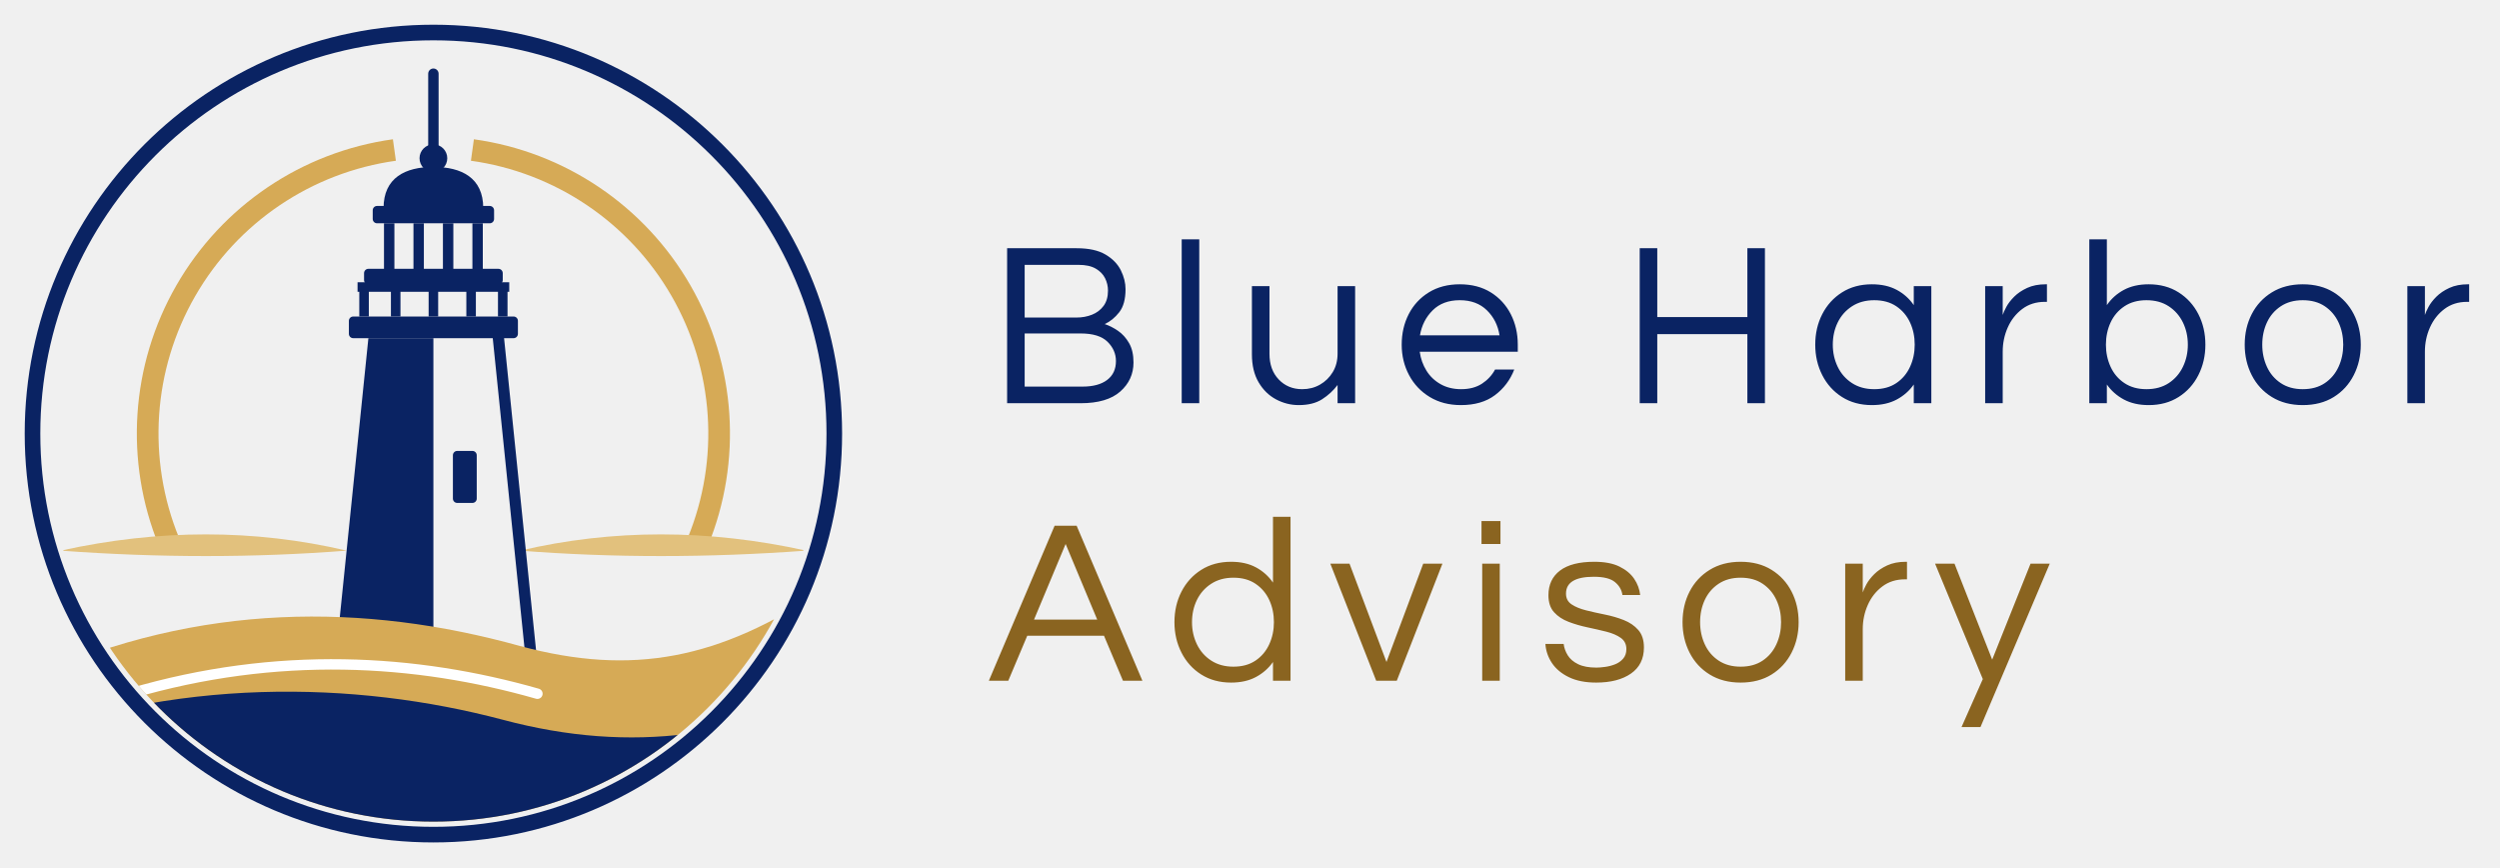
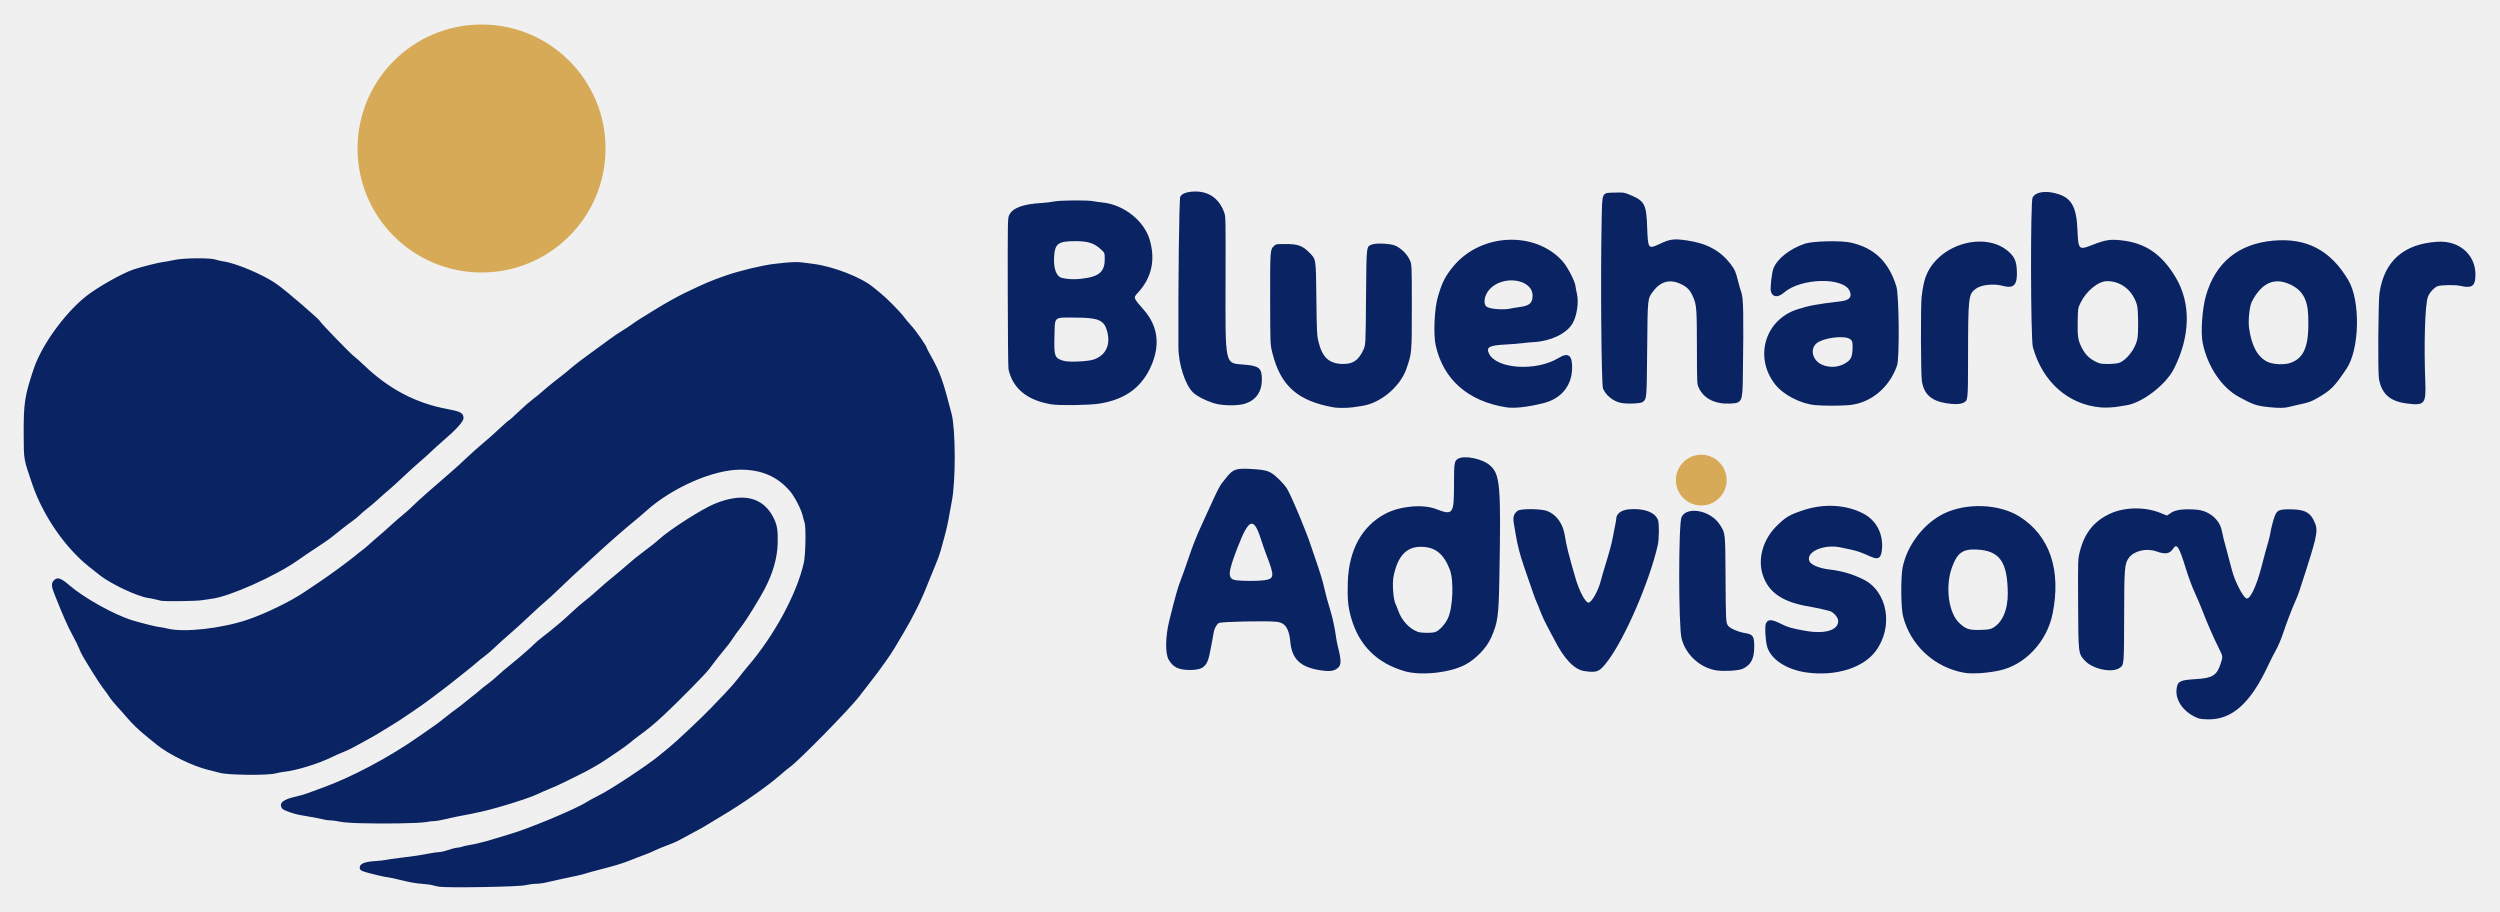
- <svg xmlns="http://www.w3.org/2000/svg" viewBox="0 0 576.6 200">
-   <g>
-     <defs>
-       <clipPath id="incolorc">
-         <circle cx="100" cy="100" r="89.5" />
-       </clipPath>
-     </defs>
-     <path d="M39 125A66 66 0 0 1 91 34.6M109 34.6A66 66 0 0 1 161 125" fill="none" stroke="#D6AA56" stroke-width="5" />
-     <g clip-path="url(#incolorc)">
-       <path d="M14 127Q48 119.5 80 127Q48 129.5 14 127Z M120 127Q152 119.5 186 127Q152 129.5 120 127Z" fill="#E2C17D" />
-     </g>
-     <path d="M100 17V34" stroke="#0A2363" stroke-width="2.4" stroke-linecap="round" />
-     <circle cx="100" cy="36.5" r="3.2" fill="#0A2363" />
-     <path d="M88.5 48C88.5 41 93.5 38.5 100 38.5S111.5 41 111.5 48Z" fill="#0A2363" />
-     <rect x="86" y="47.5" width="28" height="4" rx="1" fill="#0A2363" />
-     <path d="M89.8 51.5V62.5M110.2 51.5V62.5M96.6 51.5V62.5M103.4 51.5V62.5" stroke="#0A2363" stroke-width="2.4" />
-     <rect x="84" y="62" width="32" height="3.6" rx="1" fill="#0A2363" />
-     <path d="M82.5 66.2H117.5M84 66.2V73M91.3 66.2V73M100 66.2V73M108.7 66.2V73M116 66.2V73" stroke="#0A2363" stroke-width="2.2" />
-     <rect x="80.5" y="73" width="39" height="5" rx="1" fill="#0A2363" />
-     <path d="M85 78H100V156H77Z" fill="#0A2363" />
-     <path d="M115 78 123 156" stroke="#0A2363" stroke-width="2.6" stroke-linecap="round" />
-     <rect x="104.5" y="104" width="5.5" height="12" rx="1" fill="#0A2363" />
-     <g clip-path="url(#incolorc)">
-       <path d="M8 156C46 139 84 139 120 149C146 156 166 152 190 136V200H8Z" fill="#D6AA56" />
-       <path d="M0 172C40 156 82 157 116 166C146 174 172 170 200 156V200H0Z" fill="#0A2363" />
-       <path d="M30 160C64 150 96 152 124 160" fill="none" stroke="#FFFFFF" stroke-width="2.4" stroke-linecap="round" />
-     </g>
-     <circle cx="100" cy="100" r="92.5" fill="none" stroke="#0A2363" stroke-width="3.6" />
+ <svg xmlns="http://www.w3.org/2000/svg" viewBox="101.0 31.0 867.0 316.0">
+   <path d="M253.25 338.51C252.49 338.39 251.48 338.16 251.00 338.00C250.52 337.84 248.83 337.62 247.25 337.50C245.32 337.36 243.02 336.96 240.25 336.27C237.98 335.71 235.87 335.25 235.55 335.25C235.24 335.25 234.00 335.02 232.80 334.73C226.30 333.18 225.75 332.96 225.75 331.88C225.75 330.54 227.44 329.84 231.25 329.61C232.69 329.52 234.31 329.34 234.85 329.21C235.39 329.07 237.58 328.75 239.73 328.50C244.38 327.95 246.54 327.63 249.88 326.98C251.25 326.71 252.83 326.50 253.39 326.50C253.94 326.50 255.35 326.16 256.51 325.75C257.67 325.35 258.98 325.01 259.41 325.00C259.84 325.00 260.62 324.85 261.16 324.66C261.69 324.47 262.69 324.24 263.38 324.14C265.46 323.83 269.72 322.78 272.50 321.88C273.94 321.41 276.02 320.78 277.12 320.48C283.54 318.73 300.92 311.51 304.51 309.10C305.12 308.69 307.06 307.65 308.81 306.78C312.71 304.86 325.31 296.55 329.38 293.21C330.20 292.53 331.89 291.15 333.14 290.14C335.58 288.16 344.43 279.83 347.51 276.60C348.55 275.51 350.75 273.22 352.40 271.50C354.05 269.78 356.21 267.31 357.21 266.00C358.20 264.69 359.60 262.94 360.32 262.11C369.49 251.47 377.41 236.82 379.78 226.08C380.39 223.34 380.56 213.59 380.02 212.18C379.88 211.80 379.59 210.75 379.38 209.85C378.88 207.70 376.59 203.26 375.04 201.43C370.70 196.29 365.16 193.87 357.75 193.88C348.26 193.89 334.06 200.13 325.01 208.27C323.70 209.45 321.99 210.91 321.22 211.52C318.94 213.32 311.32 219.95 308.75 222.38C307.43 223.61 304.73 226.09 302.74 227.88C300.76 229.66 297.44 232.76 295.38 234.77C293.31 236.77 291.01 238.90 290.25 239.51C289.49 240.11 286.96 242.41 284.62 244.62C282.29 246.83 279.19 249.64 277.75 250.87C276.31 252.09 274.11 254.07 272.88 255.26C271.64 256.45 269.98 257.90 269.18 258.47C268.39 259.05 267.21 259.99 266.56 260.57C265.91 261.15 264.25 262.52 262.87 263.61C261.50 264.70 259.31 266.44 258.00 267.49C256.69 268.54 255.01 269.84 254.25 270.38C253.49 270.92 252.06 272.01 251.06 272.80C248.36 274.93 239.61 280.91 236.68 282.62C235.27 283.45 233.50 284.53 232.75 285.02C231.99 285.52 230.25 286.53 228.88 287.26C227.50 287.99 225.42 289.14 224.25 289.80C223.08 290.47 221.23 291.36 220.14 291.78C219.04 292.20 217.30 292.97 216.26 293.49C211.69 295.76 204.01 298.16 199.75 298.63C198.86 298.73 197.32 299.01 196.33 299.26C193.61 299.95 179.97 299.80 177.38 299.05C176.41 298.78 174.56 298.30 173.25 298.00C167.98 296.77 159.54 292.65 155.39 289.28C154.44 288.51 152.98 287.32 152.14 286.64C149.23 284.29 146.83 282.00 145.11 279.95C144.16 278.82 142.58 277.04 141.61 276.01C140.64 274.97 139.41 273.45 138.89 272.63C138.36 271.80 137.45 270.54 136.86 269.81C136.27 269.09 134.57 266.53 133.08 264.12C129.46 258.25 129.09 257.60 128.49 256.00C128.21 255.24 127.12 253.05 126.07 251.12C124.40 248.04 122.96 244.77 119.86 237.00C118.78 234.29 118.75 233.21 119.73 232.23C120.92 231.04 122.10 231.42 125.03 233.95C130.16 238.38 140.69 244.24 146.93 246.13C150.31 247.16 155.74 248.50 156.54 248.50C156.86 248.50 158.03 248.73 159.12 249.00C164.89 250.42 178.00 248.95 187.00 245.86C193.20 243.74 201.63 239.63 206.50 236.37C208.49 235.03 211.12 233.26 212.34 232.44C215.43 230.37 222.05 225.51 224.00 223.89C224.89 223.14 226.09 222.20 226.65 221.79C227.22 221.38 228.40 220.38 229.28 219.57C230.16 218.76 231.61 217.49 232.50 216.76C233.39 216.02 235.25 214.38 236.62 213.11C238.00 211.85 239.97 210.13 241.00 209.31C242.03 208.48 243.49 207.16 244.25 206.38C245.45 205.12 251.02 200.19 257.93 194.25C259.14 193.22 261.30 191.24 262.75 189.85C264.19 188.46 266.74 186.19 268.40 184.80C270.07 183.41 272.75 181.03 274.36 179.51C275.98 177.99 277.40 176.75 277.53 176.75C277.66 176.75 279.14 175.42 280.82 173.81C282.50 172.19 284.76 170.21 285.83 169.41C286.91 168.62 288.43 167.38 289.21 166.66C289.99 165.95 291.56 164.64 292.71 163.74C297.03 160.38 297.77 159.79 299.42 158.33C300.36 157.51 302.98 155.51 305.25 153.88C307.52 152.25 310.62 149.99 312.14 148.85C313.66 147.71 315.80 146.26 316.89 145.62C317.98 144.97 319.49 143.99 320.25 143.42C321.51 142.48 323.35 141.31 328.89 137.92C331.83 136.12 336.37 133.61 338.50 132.59C346.45 128.81 346.87 128.63 352.62 126.59C357.31 124.93 365.37 122.99 369.62 122.50C375.14 121.86 377.21 121.76 379.15 122.01C380.24 122.15 382.02 122.38 383.12 122.52C389.97 123.40 399.74 127.20 403.75 130.54C404.23 130.94 405.41 131.90 406.38 132.68C408.59 134.46 413.25 139.19 414.57 141.00C415.13 141.76 416.16 142.99 416.87 143.75C418.69 145.70 422.50 151.21 422.50 151.90C422.50 151.98 423.18 153.26 424.01 154.75C427.04 160.19 428.10 163.18 431.01 174.50C432.43 180.00 432.47 197.94 431.08 204.88C430.86 205.97 430.54 207.72 430.37 208.75C429.86 211.84 429.28 214.47 428.48 217.38C428.06 218.89 427.50 220.97 427.22 222.00C426.94 223.03 426.12 225.28 425.39 227.00C424.65 228.72 423.55 231.42 422.93 233.01C420.56 239.11 417.79 244.72 414.13 250.88C413.48 251.97 412.21 254.11 411.31 255.62C409.74 258.28 406.48 262.86 402.70 267.72C401.69 269.00 400.02 271.17 398.98 272.53C395.66 276.87 378.17 294.69 375.00 296.97C374.38 297.42 372.86 298.67 371.62 299.75C367.19 303.63 358.18 309.94 351.39 313.92C348.91 315.38 346.43 316.88 345.88 317.25C345.32 317.62 343.52 318.63 341.88 319.49C340.23 320.36 338.03 321.54 337.00 322.13C335.97 322.72 333.94 323.62 332.50 324.13C331.06 324.64 329.14 325.43 328.25 325.87C327.36 326.32 325.61 327.05 324.38 327.50C323.14 327.94 321.17 328.71 320.00 329.19C317.36 330.28 314.34 331.21 308.88 332.61C306.54 333.21 304.30 333.83 303.91 333.98C303.21 334.25 300.15 334.94 295.00 336.00C293.56 336.29 291.52 336.75 290.48 337.02C289.44 337.28 287.81 337.50 286.86 337.50C285.90 337.50 284.23 337.73 283.12 338.00C280.91 338.55 256.19 338.97 253.25 338.51Z M225.88 316.49C222.27 316.38 219.77 316.18 218.62 315.91C217.66 315.69 216.31 315.51 215.62 315.50C214.94 315.50 213.97 315.39 213.48 315.25C212.46 314.96 207.90 314.10 205.51 313.73C203.09 313.36 199.31 312.05 198.87 311.42C197.57 309.57 199.08 308.24 203.62 307.25C205.00 306.95 206.83 306.42 207.69 306.08C208.55 305.74 210.63 304.98 212.31 304.38C222.65 300.72 236.09 293.60 246.50 286.25C248.77 284.65 251.19 282.96 251.88 282.50C252.56 282.03 254.26 280.74 255.65 279.61C257.04 278.49 258.73 277.20 259.40 276.75C260.07 276.29 261.30 275.34 262.12 274.63C262.95 273.92 264.07 273.02 264.62 272.62C265.18 272.23 266.36 271.27 267.25 270.50C268.14 269.72 269.55 268.60 270.38 268.01C271.20 267.41 272.61 266.23 273.50 265.39C274.39 264.54 276.31 262.91 277.75 261.75C280.82 259.30 285.30 255.40 286.38 254.25C286.79 253.81 288.02 252.76 289.12 251.93C290.23 251.10 291.80 249.84 292.62 249.14C293.45 248.44 294.64 247.46 295.26 246.96C295.88 246.46 297.69 244.83 299.28 243.34C300.87 241.85 302.89 240.09 303.77 239.44C304.65 238.78 306.39 237.32 307.63 236.19C309.83 234.18 311.76 232.54 315.71 229.31C316.76 228.44 318.37 227.06 319.29 226.24C320.20 225.42 321.89 224.05 323.04 223.19C326.74 220.40 328.34 219.15 329.49 218.09C333.25 214.67 344.34 207.57 348.79 205.73C358.52 201.72 365.51 203.31 369.18 210.40C370.52 212.97 370.84 214.94 370.69 219.61C370.54 224.55 369.05 229.75 366.26 235.12C364.57 238.38 359.86 246.03 358.49 247.77C357.49 249.02 355.06 252.41 354.35 253.55C354.03 254.05 353.28 255.02 352.69 255.69C351.57 256.98 348.44 260.96 346.82 263.17C345.65 264.75 335.84 274.71 331.16 279.05C327.88 282.09 326.04 283.62 322.28 286.38C321.35 287.06 319.97 288.14 319.23 288.78C318.48 289.41 316.75 290.67 315.38 291.57C314.00 292.47 312.09 293.76 311.12 294.45C309.10 295.88 304.33 298.57 301.25 300.02C300.08 300.57 298.06 301.57 296.75 302.24C295.44 302.91 293.22 303.92 291.80 304.48C290.39 305.05 288.47 305.88 287.55 306.34C285.66 307.28 280.08 309.17 274.12 310.88C269.56 312.19 267.10 312.75 259.88 314.12C258.64 314.35 256.52 314.82 255.18 315.15C253.83 315.48 252.22 315.75 251.60 315.75C250.99 315.75 249.67 315.91 248.68 316.10C246.49 316.53 233.99 316.74 225.88 316.49Z M156.88 239.34C156.60 239.28 155.76 239.08 155.00 238.89C154.24 238.70 153.08 238.47 152.41 238.38C148.70 237.87 139.47 233.54 135.67 230.53C135.04 230.03 133.37 228.71 131.95 227.59C123.64 221.04 115.88 209.78 112.18 198.88C109.15 189.97 109.26 190.63 109.22 181.88C109.16 170.82 109.52 168.47 112.66 159.00C115.37 150.84 123.28 139.82 130.75 133.82C134.62 130.71 143.55 125.67 147.38 124.43C150.36 123.46 155.94 122.06 157.50 121.88C158.26 121.79 160.00 121.47 161.38 121.17C164.72 120.44 173.85 120.36 175.88 121.05C176.56 121.28 177.69 121.55 178.38 121.64C182.86 122.23 192.58 126.36 197.10 129.61C200.62 132.13 211.78 141.75 212.04 142.48C212.23 143.02 222.23 153.34 223.62 154.44C224.45 155.09 226.09 156.54 227.26 157.67C235.83 165.90 245.32 170.88 256.25 172.88C260.79 173.72 261.75 174.26 261.75 176.02C261.75 177.19 259.13 180.08 254.50 184.00C253.47 184.87 251.67 186.51 250.50 187.63C249.33 188.75 247.59 190.32 246.62 191.12C245.66 191.91 243.13 194.21 241.00 196.22C238.87 198.23 236.56 200.33 235.88 200.88C235.19 201.43 233.67 202.76 232.50 203.85C231.33 204.93 229.53 206.47 228.50 207.26C227.47 208.05 226.23 209.11 225.75 209.62C225.27 210.13 224.20 211.01 223.38 211.57C222.55 212.13 220.54 213.66 218.91 214.98C215.08 218.06 214.74 218.31 210.88 220.84C209.09 222.00 206.11 224.03 204.25 225.34C196.62 230.73 180.56 237.91 174.50 238.64C173.74 238.73 172.18 238.96 171.03 239.15C169.08 239.48 158.23 239.62 156.88 239.34Z M863.49 280.14C858.53 278.31 855.34 274.08 855.83 269.97C856.15 267.27 857.01 266.83 862.58 266.51C868.23 266.19 869.77 265.24 871.07 261.32C871.96 258.64 871.97 258.73 870.39 255.58C868.63 252.07 866.49 247.18 864.99 243.25C864.34 241.53 863.08 238.55 862.19 236.62C861.22 234.52 859.96 231.14 859.03 228.12C856.68 220.51 855.93 219.33 854.65 221.26C853.43 223.10 851.97 223.33 848.76 222.20C845.35 221.00 841.00 222.05 839.26 224.49C837.80 226.53 837.68 228.02 837.65 244.75C837.62 261.73 837.63 261.60 836.07 262.65C833.35 264.48 826.64 263.03 823.94 260.02C821.76 257.60 821.77 257.69 821.69 240.12C821.62 224.88 821.62 224.88 822.32 222.15C823.94 215.80 827.24 211.70 832.78 209.14C837.81 206.82 844.87 206.71 850.21 208.87L852.51 209.80L853.90 208.85C855.48 207.76 858.59 207.39 862.92 207.77C867.11 208.14 870.78 211.22 871.50 214.97C871.80 216.56 872.37 218.83 873.52 223.00C873.95 224.58 874.63 227.13 875.02 228.67C875.98 232.44 878.69 237.80 880.00 238.50C881.24 239.17 883.57 234.31 885.37 227.25C886.32 223.54 886.82 221.71 887.72 218.62C888.00 217.66 888.30 216.37 888.38 215.75C888.47 215.13 888.77 213.78 889.04 212.75C890.33 207.90 890.66 207.62 895.12 207.63C899.93 207.65 901.93 208.54 903.32 211.29C905.01 214.63 904.84 215.80 900.99 228.00C898.41 236.14 898.04 237.22 897.06 239.41C895.84 242.10 894.10 246.67 892.60 251.12C891.99 252.90 890.95 255.32 890.28 256.49C889.61 257.67 888.41 260.03 887.61 261.75C881.54 274.78 875.17 280.54 866.88 280.48C865.48 280.47 863.98 280.32 863.49 280.14Z M588.11 263.76C578.51 260.96 572.36 254.85 569.62 245.40C568.51 241.56 568.23 238.67 568.41 233.00C568.76 221.71 573.30 213.45 581.50 209.14C586.54 206.49 594.39 205.77 599.00 207.53C604.96 209.81 605.25 209.41 605.25 198.73C605.25 191.74 605.37 190.92 606.54 190.16C608.70 188.76 615.11 190.05 617.75 192.42C621.27 195.59 621.57 199.19 620.98 231.38C620.74 244.75 620.44 246.90 618.14 252.11C616.56 255.68 612.80 259.61 609.10 261.54C603.73 264.35 593.74 265.41 588.11 263.76Z M727.75 264.25C720.44 263.29 714.80 259.49 713.74 254.84C713.21 252.53 713.01 248.21 713.39 247.31C714.07 245.66 715.38 245.69 718.79 247.41C721.08 248.56 722.26 248.90 727.18 249.78C733.85 250.97 738.52 249.56 738.49 246.38C738.48 245.14 736.90 243.29 735.54 242.90C733.81 242.41 730.42 241.67 728.70 241.39C719.40 239.92 714.40 236.59 712.36 230.50C710.47 224.84 712.39 218.04 717.24 213.30C720.31 210.30 721.54 209.57 726.25 207.98C733.51 205.53 741.31 205.97 747.32 209.17C751.71 211.51 754.12 216.13 753.68 221.36C753.42 224.57 752.43 225.25 749.80 224.05C746.89 222.72 744.93 222.02 743.12 221.65C742.16 221.46 740.53 221.11 739.50 220.88C733.69 219.56 727.23 222.31 728.47 225.56C728.97 226.85 731.88 228.08 735.39 228.49C739.84 229.02 743.23 230.00 747.14 231.91C755.67 236.06 757.79 248.44 751.42 256.89C747.10 262.63 737.67 265.56 727.75 264.25Z M782.25 264.32C771.86 262.51 763.46 254.74 760.96 244.62C760.23 241.67 760.15 231.25 760.83 227.80C762.35 220.11 768.17 212.51 775.12 209.12C782.98 205.28 794.33 205.72 801.35 210.13C811.82 216.71 815.90 228.66 812.84 243.84C810.90 253.49 803.36 261.57 794.49 263.51C790.26 264.44 784.93 264.79 782.25 264.32Z M650.41 263.72C646.97 263.22 643.33 259.38 640.00 252.74C639.27 251.30 638.13 249.15 637.46 247.95C636.79 246.76 635.78 244.58 635.23 243.11C634.68 241.63 634.06 240.10 633.85 239.71C633.49 239.00 632.39 235.89 629.49 227.38C628.07 223.21 627.24 219.99 626.63 216.25C626.46 215.22 626.17 213.52 625.99 212.48C625.62 210.31 625.98 209.13 627.33 208.14C628.42 207.34 635.46 207.40 637.57 208.22C640.88 209.52 643.09 212.67 643.73 217.00C644.17 219.99 644.99 223.26 647.38 231.50C648.67 235.95 650.81 240.00 651.88 240.00C652.96 240.00 655.31 235.83 656.16 232.40C656.36 231.56 656.97 229.47 657.50 227.75C659.16 222.39 660.02 219.20 660.39 217.00C660.59 215.83 660.92 214.14 661.12 213.25C661.32 212.36 661.49 211.34 661.50 211.00C661.51 209.16 663.23 207.87 665.96 207.63C671.08 207.20 674.97 208.62 675.98 211.31C676.45 212.56 676.40 217.91 675.90 220.12C673.06 232.57 664.67 252.05 658.70 260.05C655.73 264.03 654.93 264.39 650.41 263.72Z M558.46 263.38C551.89 262.27 549.04 259.48 548.49 253.60C548.04 248.90 546.69 246.94 543.68 246.63C540.06 246.25 524.40 246.59 523.68 247.07C522.84 247.62 522.06 249.11 521.87 250.54C521.79 251.14 521.51 252.69 521.25 254.00C520.99 255.31 520.66 256.99 520.51 257.75C519.66 262.10 518.15 263.35 513.76 263.35C509.75 263.34 507.86 262.44 506.31 259.79C505.06 257.66 505.14 251.82 506.48 246.35C508.47 238.29 509.50 234.61 510.39 232.38C510.89 231.14 512.00 228.04 512.86 225.50C514.85 219.63 515.71 217.46 518.32 211.75C524.27 198.74 523.64 199.94 526.33 196.57C528.72 193.58 529.70 193.29 535.88 193.70C540.60 194.02 541.60 194.42 544.39 197.06C545.56 198.17 546.90 199.72 547.37 200.52C549.00 203.30 553.88 214.97 555.62 220.25C556.23 222.11 557.35 225.38 558.10 227.52C558.84 229.67 559.75 232.70 560.10 234.27C560.80 237.34 561.35 239.40 562.38 242.75C563.15 245.29 563.94 248.92 564.27 251.50C564.40 252.53 564.72 254.22 564.98 255.25C566.18 259.95 566.19 261.50 565.05 262.56C563.73 263.78 562.08 263.99 558.46 263.38Z M696.38 263.51C690.63 262.67 685.59 258.07 684.16 252.38C683.08 248.02 683.08 212.54 684.16 210.32C686.08 206.41 694.29 208.03 697.43 212.94C699.38 216.00 699.32 215.46 699.42 231.12C699.51 246.28 699.54 246.76 700.23 247.91C700.80 248.84 703.73 250.15 706.09 250.53C708.97 250.99 709.38 251.59 709.37 255.38C709.35 259.53 708.16 261.72 705.25 262.98C703.82 263.59 698.97 263.88 696.38 263.51Z M598.60 250.23C600.03 249.83 602.07 247.67 603.13 245.44C604.87 241.79 605.24 232.28 603.80 228.55C601.64 222.97 598.67 220.64 593.75 220.63C588.69 220.62 585.70 223.88 584.27 230.95C583.78 233.34 584.20 239.01 584.97 240.44C585.12 240.72 585.54 241.78 585.91 242.79C587.15 246.25 589.74 249.03 592.72 250.13C593.83 250.54 597.27 250.59 598.60 250.23Z M791.87 248.88C795.30 247.18 797.36 242.57 797.30 236.70C797.19 225.77 794.47 221.96 786.50 221.58C781.66 221.35 779.77 222.72 777.94 227.77C775.52 234.49 776.77 243.71 780.58 247.15C782.85 249.21 783.83 249.53 787.62 249.45C790.26 249.39 791.06 249.28 791.87 248.88Z M539.37 232.24C542.99 231.71 543.07 230.92 540.26 223.64C539.73 222.26 538.87 219.79 538.35 218.16C535.79 210.13 534.15 210.66 530.24 220.75C526.69 229.89 526.61 231.78 529.76 232.24C531.76 232.53 537.36 232.53 539.37 232.24Z M563.75 172.32C551.07 170.14 545.04 164.80 542.22 153.25C541.52 150.38 541.52 150.38 541.49 134.71C541.47 117.86 541.49 117.59 542.76 116.36C543.54 115.62 543.54 115.62 546.96 115.63C551.04 115.63 552.69 116.22 554.92 118.44C557.46 120.99 557.35 120.31 557.52 134.62C557.66 146.22 557.71 147.28 558.20 149.32C559.55 154.88 561.78 157.04 566.38 157.21C570.11 157.35 572.06 156.08 573.79 152.38C574.61 150.62 574.61 150.62 574.74 134.25C574.90 115.89 574.82 116.61 576.69 115.83C578.27 115.17 583.53 115.46 585.14 116.30C587.15 117.35 588.88 119.07 589.80 120.95C590.62 122.61 590.62 122.61 590.62 137.37C590.62 153.50 590.63 153.40 588.76 158.85C586.62 165.08 579.77 170.83 573.40 171.77C572.42 171.92 570.95 172.14 570.12 172.26C568.62 172.49 564.92 172.53 563.75 172.32Z M623.25 172.24C610.03 170.11 601.51 162.58 598.88 150.69C598.07 147.05 598.45 138.20 599.58 134.23C601.07 128.99 602.13 126.88 605.01 123.38C614.49 111.86 633.27 110.95 642.86 121.55C644.54 123.41 647.14 128.36 647.37 130.16C647.45 130.83 647.69 132.07 647.89 132.93C648.57 135.85 647.87 140.54 646.36 143.15C644.35 146.65 638.89 149.30 633.03 149.63C631.71 149.71 629.84 149.88 628.88 150.02C627.91 150.16 625.33 150.36 623.12 150.48C617.45 150.78 616.33 151.39 617.38 153.60C619.95 159.01 633.82 159.88 641.53 155.13C644.98 153.00 646.43 154.27 646.19 159.21C645.91 165.05 642.23 169.34 636.25 170.82C630.59 172.21 626.11 172.70 623.25 172.24Z M829.75 172.31C818.36 171.41 809.36 163.49 806.01 151.43C805.21 148.54 805.12 100.82 805.91 99.46C807.09 97.44 810.79 96.98 814.92 98.34C819.51 99.85 821.16 103.00 821.47 110.88C821.74 117.54 821.97 117.78 826.38 116.04C831.13 114.16 832.80 113.89 836.90 114.37C845.11 115.33 850.68 119.15 855.47 127.10C860.86 136.05 860.67 147.53 854.93 158.88C852.06 164.55 843.68 170.90 838.12 171.61C837.44 171.69 836.37 171.87 835.75 171.99C834.37 172.27 831.27 172.44 829.75 172.31Z M888.25 172.24C883.67 171.79 882.32 171.34 877.38 168.61C871.43 165.34 866.57 158.07 864.90 149.96C864.16 146.34 864.70 138.21 866.00 133.62C869.24 122.13 877.25 115.55 889.33 114.46C900.98 113.41 909.29 117.80 915.44 128.24C919.66 135.41 919.30 152.14 914.79 158.85C910.57 165.13 909.42 166.29 904.81 168.97C902.60 170.25 901.64 170.60 898.53 171.25C897.21 171.53 895.51 171.92 894.76 172.13C893.33 172.52 891.41 172.55 888.25 172.24Z M730.50 171.49C725.44 171.02 719.47 167.94 716.63 164.31C709.23 154.90 713.09 141.87 724.33 138.28C728.50 136.95 730.64 136.55 739.25 135.51C742.39 135.13 743.36 134.07 742.49 131.97C740.44 127.03 725.59 127.35 719.70 132.46C717.61 134.28 715.76 134.13 715.15 132.10C714.84 131.07 715.42 125.69 716.02 124.12C717.31 120.73 721.72 117.25 726.99 115.49C729.70 114.58 739.56 114.37 742.92 115.14C751.11 117.04 756.02 121.78 758.67 130.38C759.60 133.37 759.78 155.19 758.90 157.75C756.23 165.53 749.57 170.96 742.00 171.52C738.77 171.76 733.34 171.75 730.50 171.49Z M465.62 171.23C457.23 169.82 452.27 165.77 450.75 159.11C450.62 158.53 450.51 147.06 450.49 132.45C450.46 107.42 450.47 106.77 450.95 105.69C452.08 103.13 455.62 101.78 462.25 101.39C463.69 101.31 465.61 101.08 466.50 100.88C468.45 100.45 477.95 100.36 480.03 100.76C480.77 100.90 482.33 101.12 483.50 101.24C490.80 102.03 497.79 107.59 499.71 114.13C501.78 121.19 500.40 127.36 495.57 132.58C493.99 134.28 493.99 134.27 497.67 138.46C502.78 144.29 503.50 151.22 499.77 158.88C496.40 165.78 490.71 169.68 482.10 171.00C478.59 171.53 468.29 171.68 465.62 171.23Z M521.69 170.75C518.71 169.74 516.18 168.43 514.83 167.18C512.08 164.65 509.69 157.34 509.67 151.38C509.56 129.31 509.94 99.76 510.32 99.17C510.93 98.24 512.10 97.71 513.99 97.50C519.57 96.90 523.64 99.42 525.53 104.64C526.07 106.12 526.07 106.20 526.02 127.75C525.95 158.26 525.66 156.90 532.42 157.45C537.70 157.87 538.62 158.64 538.62 162.64C538.62 166.83 536.60 169.74 532.81 170.98C530.18 171.85 524.58 171.73 521.69 170.75Z M776.00 170.85C770.76 170.02 768.17 167.67 767.51 163.12C767.12 160.45 767.06 136.93 767.43 133.82C767.92 129.82 768.47 127.53 769.43 125.57C774.54 115.09 790.17 111.23 797.90 118.55C799.68 120.23 800.29 121.73 800.44 124.75C800.69 129.84 799.45 131.19 795.50 130.12C792.43 129.30 788.17 129.74 786.32 131.07C783.61 133.01 783.55 133.57 783.52 155.70C783.50 169.84 783.50 169.85 781.98 170.64C780.85 171.22 778.78 171.30 776.00 170.85Z M935.36 170.88C929.75 170.11 926.88 167.48 926.01 162.29C925.60 159.88 925.78 135.35 926.22 132.50C927.92 121.47 934.60 115.60 946.28 114.84C954.46 114.30 960.35 120.14 959.39 127.83C959.07 130.41 957.80 130.97 954.15 130.12C952.43 129.72 947.53 129.81 946.34 130.26C945.16 130.71 943.53 132.50 943.00 133.94C942.00 136.61 941.58 150.23 942.09 163.38C942.39 171.20 941.88 171.77 935.36 170.88Z M662.85 170.66C660.28 170.01 657.97 168.11 656.93 165.78C656.35 164.50 656.04 126.69 656.45 107.57C656.67 97.27 656.36 97.92 661.10 97.79C664.10 97.71 664.25 97.73 666.16 98.52C671.37 100.67 671.97 101.78 672.24 109.88C672.50 117.30 672.62 117.46 676.46 115.65C680.18 113.89 681.46 113.72 686.02 114.38C692.91 115.38 697.52 117.87 701.11 122.50C702.60 124.42 702.93 125.16 703.65 128.07C703.99 129.48 704.57 131.47 704.92 132.50C705.62 134.52 705.72 139.73 705.43 161.25C705.31 170.51 705.19 170.77 700.89 170.96C695.70 171.18 691.84 169.20 690.11 165.42C689.52 164.12 689.52 164.12 689.49 151.62C689.47 138.27 689.37 136.83 688.26 134.20C687.22 131.71 686.27 130.66 684.11 129.59C680.30 127.71 677.01 128.49 674.44 131.88C672.33 134.67 672.42 133.81 672.24 152.12C672.07 169.64 672.11 169.14 670.75 170.38C670.06 171.00 664.94 171.18 662.85 170.66Z M740.51 157.22C742.78 156.01 743.33 155.07 743.46 152.13C743.57 149.44 743.36 148.88 742.04 148.32C739.89 147.42 734.13 148.15 731.58 149.64C728.42 151.49 729.33 156.13 733.14 157.59C735.61 158.54 738.30 158.40 740.51 157.22Z M835.89 156.83C838.51 155.95 841.61 151.89 842.25 148.49C842.67 146.28 842.57 138.31 842.10 136.73C840.60 131.70 836.59 128.50 831.76 128.50C828.70 128.50 824.57 131.85 822.56 135.96C821.62 137.88 821.62 137.88 821.54 142.43C821.45 147.67 821.65 148.98 822.93 151.55C824.25 154.19 826.04 155.80 828.88 156.92C830.05 157.38 834.44 157.33 835.89 156.83Z M895.27 156.87C900.22 155.15 901.87 150.81 901.49 140.50C901.27 134.60 899.35 131.42 894.81 129.46C889.53 127.18 885.22 129.25 881.93 135.64C881.13 137.19 880.61 142.20 880.98 144.79C881.85 150.95 883.87 154.70 887.26 156.44C889.11 157.40 893.12 157.61 895.27 156.87Z M480.17 155.72C484.51 154.32 486.31 150.51 484.90 145.68C483.83 141.98 481.86 141.17 473.96 141.14C466.21 141.12 466.88 140.50 466.68 147.78C466.49 154.57 466.76 155.27 469.92 156.15C471.71 156.66 478.11 156.38 480.17 155.72Z M624.88 138.00C625.42 137.87 626.82 137.64 627.97 137.49C631.40 137.06 632.50 136.10 632.50 133.55C632.50 127.70 622.09 126.23 617.51 131.42C615.70 133.48 615.26 136.51 616.64 137.41C617.86 138.21 622.58 138.55 624.88 138.00Z M478.22 127.35C482.43 126.58 484.12 124.77 484.12 121.08C484.12 118.70 484.12 118.70 482.83 117.50C480.43 115.30 478.35 114.63 473.88 114.63C467.85 114.64 466.78 115.48 466.55 120.39C466.37 124.33 467.42 126.97 469.33 127.39C472.03 127.99 474.85 127.97 478.22 127.35Z" fill="#0A2363" />
+   <g fill="#D6AA56">
+     <circle cx="268" cy="82.5" r="43" />
+     <circle cx="691" cy="197.5" r="8.8" />
  </g>
-   <path d="M232.374 93.0V57.252H248.412Q252.624 57.252 255.081 58.71Q257.538 60.168 258.618 62.355Q259.698 64.542 259.698 66.702Q259.698 70.158 258.24 72.021Q256.782 73.884 254.892 74.748Q256.404 75.234 257.943 76.287Q259.482 77.34 260.508 79.122Q261.534 80.904 261.534 83.604Q261.534 87.6 258.483 90.3Q255.432 93.0 249.33 93.0ZM236.424 73.236H248.412Q250.302 73.236 251.949 72.588Q253.596 71.94 254.622 70.563Q255.648 69.186 255.648 67.026Q255.648 65.514 254.973 64.164Q254.298 62.814 252.813 61.95Q251.328 61.086 248.844 61.086H236.424ZM236.424 89.166H249.762Q253.434 89.166 255.459 87.627Q257.484 86.088 257.484 83.28Q257.484 80.742 255.54 78.825Q253.596 76.908 249.33 76.908H236.424Z M272.658 93.0V55.2H276.708V93.0Z M299.658 93.432Q296.904 93.432 294.42 92.109Q291.936 90.786 290.397 88.167Q288.858 85.548 288.858 81.714V66.0H292.908V81.606Q292.908 85.278 295.041 87.519Q297.174 89.76 300.468 89.76Q302.736 89.76 304.572 88.707Q306.408 87.654 307.515 85.818Q308.622 83.982 308.622 81.552V66.0H312.672V93.0H308.622V88.788Q307.164 90.732 305.058 92.082Q302.952 93.432 299.658 93.432Z M337.08 93.432Q332.976 93.432 329.898 91.569Q326.82 89.706 325.119 86.52Q323.418 83.334 323.418 79.5Q323.418 75.612 325.038 72.453Q326.658 69.294 329.682 67.431Q332.706 65.568 336.81 65.568Q340.968 65.568 343.965 67.431Q346.962 69.294 348.582 72.453Q350.202 75.612 350.202 79.5V81.12H327.576Q327.9 83.496 329.115 85.467Q330.33 87.438 332.382 88.599Q334.434 89.76 337.134 89.76Q339.996 89.76 341.94 88.491Q343.884 87.222 344.964 85.224H349.392Q347.988 88.842 344.937 91.137Q341.886 93.432 337.08 93.432ZM327.63 77.34H345.99Q345.45 73.884 343.074 71.562Q340.698 69.24 336.81 69.24Q332.922 69.24 330.573 71.562Q328.224 73.884 327.63 77.34Z  M378.336 93.0V57.252H382.386V73.128H403.176V57.252H407.226V93.0H403.176V77.07H382.386V93.0Z M431.904 93.432Q427.962 93.432 425.019 91.569Q422.076 89.706 420.456 86.52Q418.836 83.334 418.836 79.5Q418.836 75.612 420.456 72.453Q422.076 69.294 425.019 67.431Q427.962 65.568 431.904 65.568Q435.252 65.568 437.655 66.864Q440.058 68.16 441.57 70.374V66.0H445.62V93.0H441.57V88.68Q440.058 90.84 437.655 92.136Q435.252 93.432 431.904 93.432ZM432.444 89.76Q435.468 89.76 437.547 88.356Q439.626 86.952 440.706 84.603Q441.786 82.254 441.786 79.5Q441.786 76.692 440.706 74.37Q439.626 72.048 437.547 70.644Q435.468 69.24 432.444 69.24Q429.474 69.24 427.314 70.644Q425.154 72.048 424.02 74.37Q422.886 76.692 422.886 79.5Q422.886 82.254 424.02 84.603Q425.154 86.952 427.314 88.356Q429.474 89.76 432.444 89.76Z M458.04 93.0V66.0H462.09V72.642Q462.306 71.94 462.927 70.779Q463.548 69.618 464.736 68.43Q465.924 67.242 467.733 66.405Q469.542 65.568 472.026 65.568H472.296V69.618H471.81Q468.786 69.618 466.599 71.265Q464.412 72.912 463.251 75.531Q462.09 78.15 462.09 81.12V93.0Z M495.786 93.432Q492.438 93.432 490.035 92.136Q487.632 90.84 486.12 88.68V93.0H482.07V55.2H486.12V70.374Q487.632 68.16 490.035 66.864Q492.438 65.568 495.786 65.568Q499.728 65.568 502.671 67.431Q505.614 69.294 507.234 72.453Q508.854 75.612 508.854 79.5Q508.854 83.334 507.234 86.52Q505.614 89.706 502.671 91.569Q499.728 93.432 495.786 93.432ZM495.246 89.76Q498.27 89.76 500.403 88.356Q502.536 86.952 503.67 84.603Q504.804 82.254 504.804 79.5Q504.804 76.692 503.67 74.37Q502.536 72.048 500.403 70.644Q498.27 69.24 495.246 69.24Q492.276 69.24 490.17 70.644Q488.064 72.048 486.984 74.37Q485.904 76.692 485.904 79.5Q485.904 82.254 486.984 84.603Q488.064 86.952 490.17 88.356Q492.276 89.76 495.246 89.76Z M531.318 93.432Q527.214 93.432 524.19 91.569Q521.166 89.706 519.546 86.52Q517.926 83.334 517.926 79.5Q517.926 75.612 519.546 72.453Q521.166 69.294 524.19 67.431Q527.214 65.568 531.318 65.568Q535.476 65.568 538.473 67.431Q541.47 69.294 543.09 72.453Q544.71 75.612 544.71 79.5Q544.71 83.334 543.09 86.52Q541.47 89.706 538.473 91.569Q535.476 93.432 531.318 93.432ZM531.318 89.76Q534.342 89.76 536.421 88.356Q538.5 86.952 539.58 84.603Q540.66 82.254 540.66 79.5Q540.66 76.692 539.58 74.37Q538.5 72.048 536.421 70.644Q534.342 69.24 531.318 69.24Q528.348 69.24 526.242 70.644Q524.136 72.048 523.056 74.37Q521.976 76.692 521.976 79.5Q521.976 82.254 523.056 84.603Q524.136 86.952 526.242 88.356Q528.348 89.76 531.318 89.76Z M555.456 93.0V66.0H559.506V72.642Q559.722 71.94 560.343 70.779Q560.964 69.618 562.152 68.43Q563.34 67.242 565.149 66.405Q566.958 65.568 569.442 65.568H569.712V69.618H569.226Q566.202 69.618 564.015 71.265Q561.828 72.912 560.667 75.531Q559.506 78.15 559.506 81.12V93.0Z" fill="#0A2363" />
-   <path d="M228.162 157.0 243.336 121.252H248.412L263.586 157.0H259.104L254.73 146.632H237.018L232.644 157.0ZM238.584 142.906H253.164L245.874 125.464Z M284.052 157.432Q280.11 157.432 277.167 155.569Q274.224 153.706 272.604 150.52Q270.984 147.334 270.984 143.5Q270.984 139.612 272.604 136.453Q274.224 133.294 277.167 131.431Q280.11 129.568 284.052 129.568Q287.4 129.568 289.803 130.864Q292.206 132.16 293.718 134.374V119.2H297.768V157.0H293.718V152.68Q292.206 154.84 289.803 156.136Q287.4 157.432 284.052 157.432ZM284.592 153.76Q287.616 153.76 289.695 152.356Q291.774 150.952 292.854 148.603Q293.934 146.254 293.934 143.5Q293.934 140.692 292.854 138.37Q291.774 136.048 289.695 134.644Q287.616 133.24 284.592 133.24Q281.622 133.24 279.462 134.644Q277.302 136.048 276.168 138.37Q275.034 140.692 275.034 143.5Q275.034 146.254 276.168 148.603Q277.302 150.952 279.462 152.356Q281.622 153.76 284.592 153.76Z M317.532 157.0 306.948 130.0H311.376L319.908 152.68L328.386 130.0H332.814L322.284 157.0Z M341.832 125.464V120.172H346.206V125.464ZM341.994 157.0V130.0H346.044V157.0Z M368.292 157.432Q364.566 157.432 362.001 156.19Q359.436 154.948 358.086 152.923Q356.736 150.898 356.574 148.522H360.786Q360.948 149.872 361.731 151.141Q362.514 152.41 364.134 153.193Q365.754 153.976 368.346 153.976Q369.156 153.976 370.344 153.814Q371.532 153.652 372.639 153.22Q373.746 152.788 374.502 151.924Q375.258 151.06 375.258 149.71Q375.258 148.036 373.962 147.118Q372.666 146.2 370.614 145.687Q368.562 145.174 366.267 144.688Q363.972 144.202 361.92 143.419Q359.868 142.636 358.572 141.205Q357.276 139.774 357.276 137.29Q357.276 133.618 359.949 131.593Q362.622 129.568 367.86 129.568Q371.424 129.568 373.665 130.675Q375.906 131.782 377.067 133.51Q378.228 135.238 378.444 137.236H374.34Q374.124 135.508 372.639 134.266Q371.154 133.024 367.752 133.024Q361.326 133.024 361.326 136.912Q361.326 138.532 362.622 139.396Q363.918 140.26 365.97 140.773Q368.022 141.286 370.317 141.745Q372.612 142.204 374.664 143.014Q376.716 143.824 378.012 145.309Q379.308 146.794 379.308 149.332Q379.308 153.274 376.311 155.353Q373.314 157.432 368.292 157.432Z M401.61 157.432Q397.506 157.432 394.482 155.569Q391.458 153.706 389.838 150.52Q388.218 147.334 388.218 143.5Q388.218 139.612 389.838 136.453Q391.458 133.294 394.482 131.431Q397.506 129.568 401.61 129.568Q405.768 129.568 408.765 131.431Q411.762 133.294 413.382 136.453Q415.002 139.612 415.002 143.5Q415.002 147.334 413.382 150.52Q411.762 153.706 408.765 155.569Q405.768 157.432 401.61 157.432ZM401.61 153.76Q404.634 153.76 406.713 152.356Q408.792 150.952 409.872 148.603Q410.952 146.254 410.952 143.5Q410.952 140.692 409.872 138.37Q408.792 136.048 406.713 134.644Q404.634 133.24 401.61 133.24Q398.64 133.24 396.534 134.644Q394.428 136.048 393.348 138.37Q392.268 140.692 392.268 143.5Q392.268 146.254 393.348 148.603Q394.428 150.952 396.534 152.356Q398.64 153.76 401.61 153.76Z M425.748 157.0V130.0H429.798V136.642Q430.014 135.94 430.635 134.779Q431.256 133.618 432.444 132.43Q433.632 131.242 435.441 130.405Q437.25 129.568 439.734 129.568H440.004V133.618H439.518Q436.494 133.618 434.307 135.265Q432.12 136.912 430.959 139.531Q429.798 142.15 429.798 145.12V157.0Z M452.586 167.692 457.5 156.622 446.484 130.0H450.966L459.66 152.14L468.516 130.0H472.944L456.96 167.692Z" fill="#8A6420" />
</svg>
